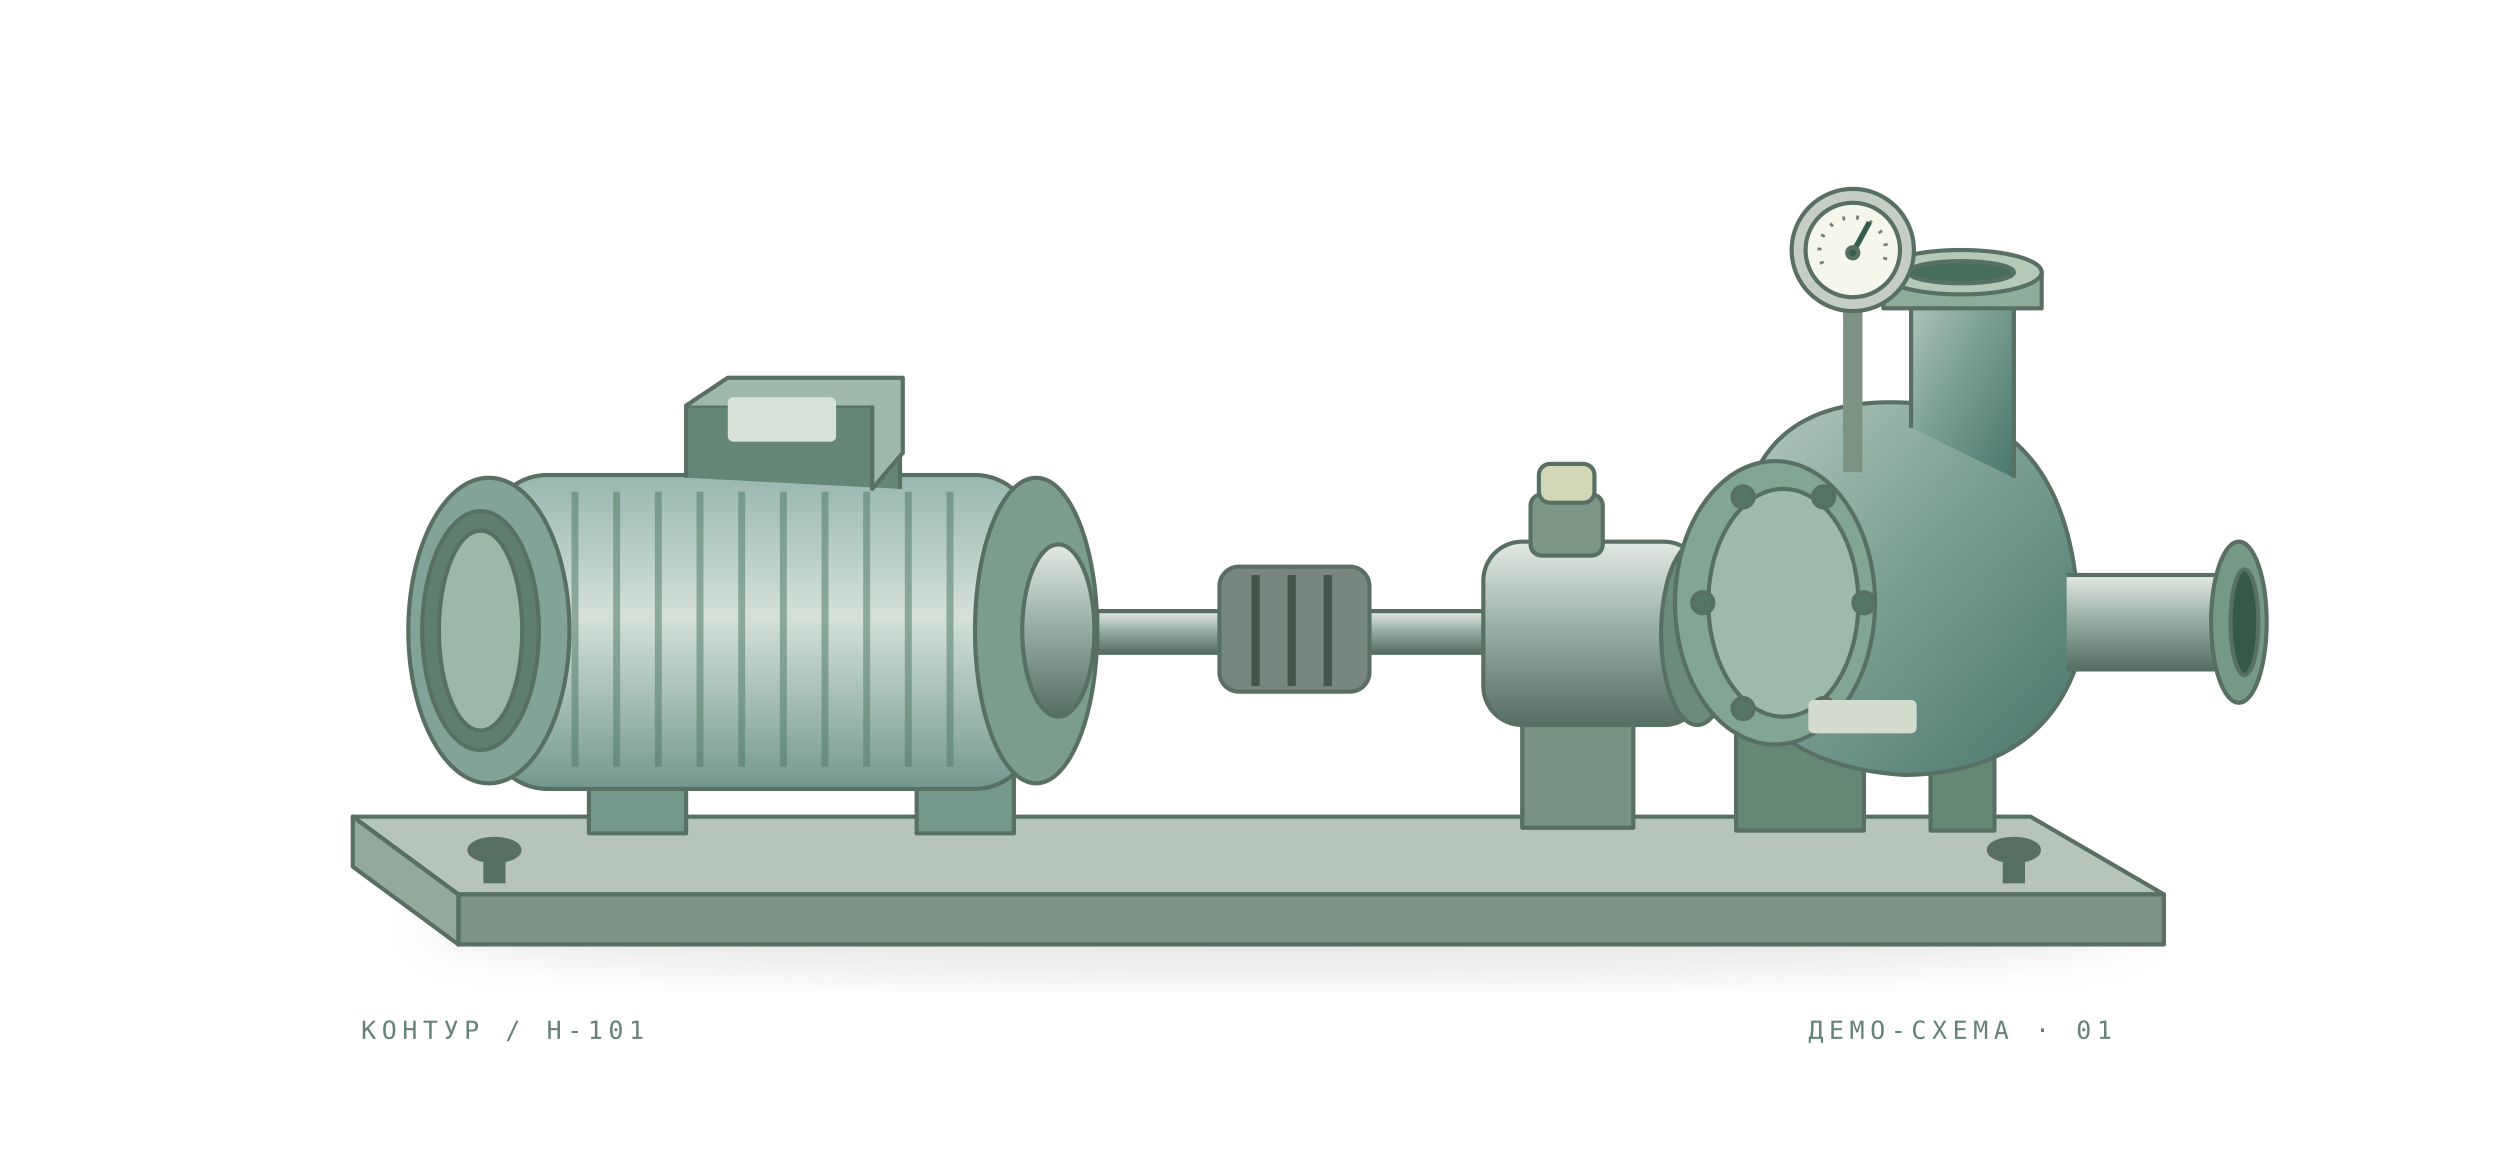
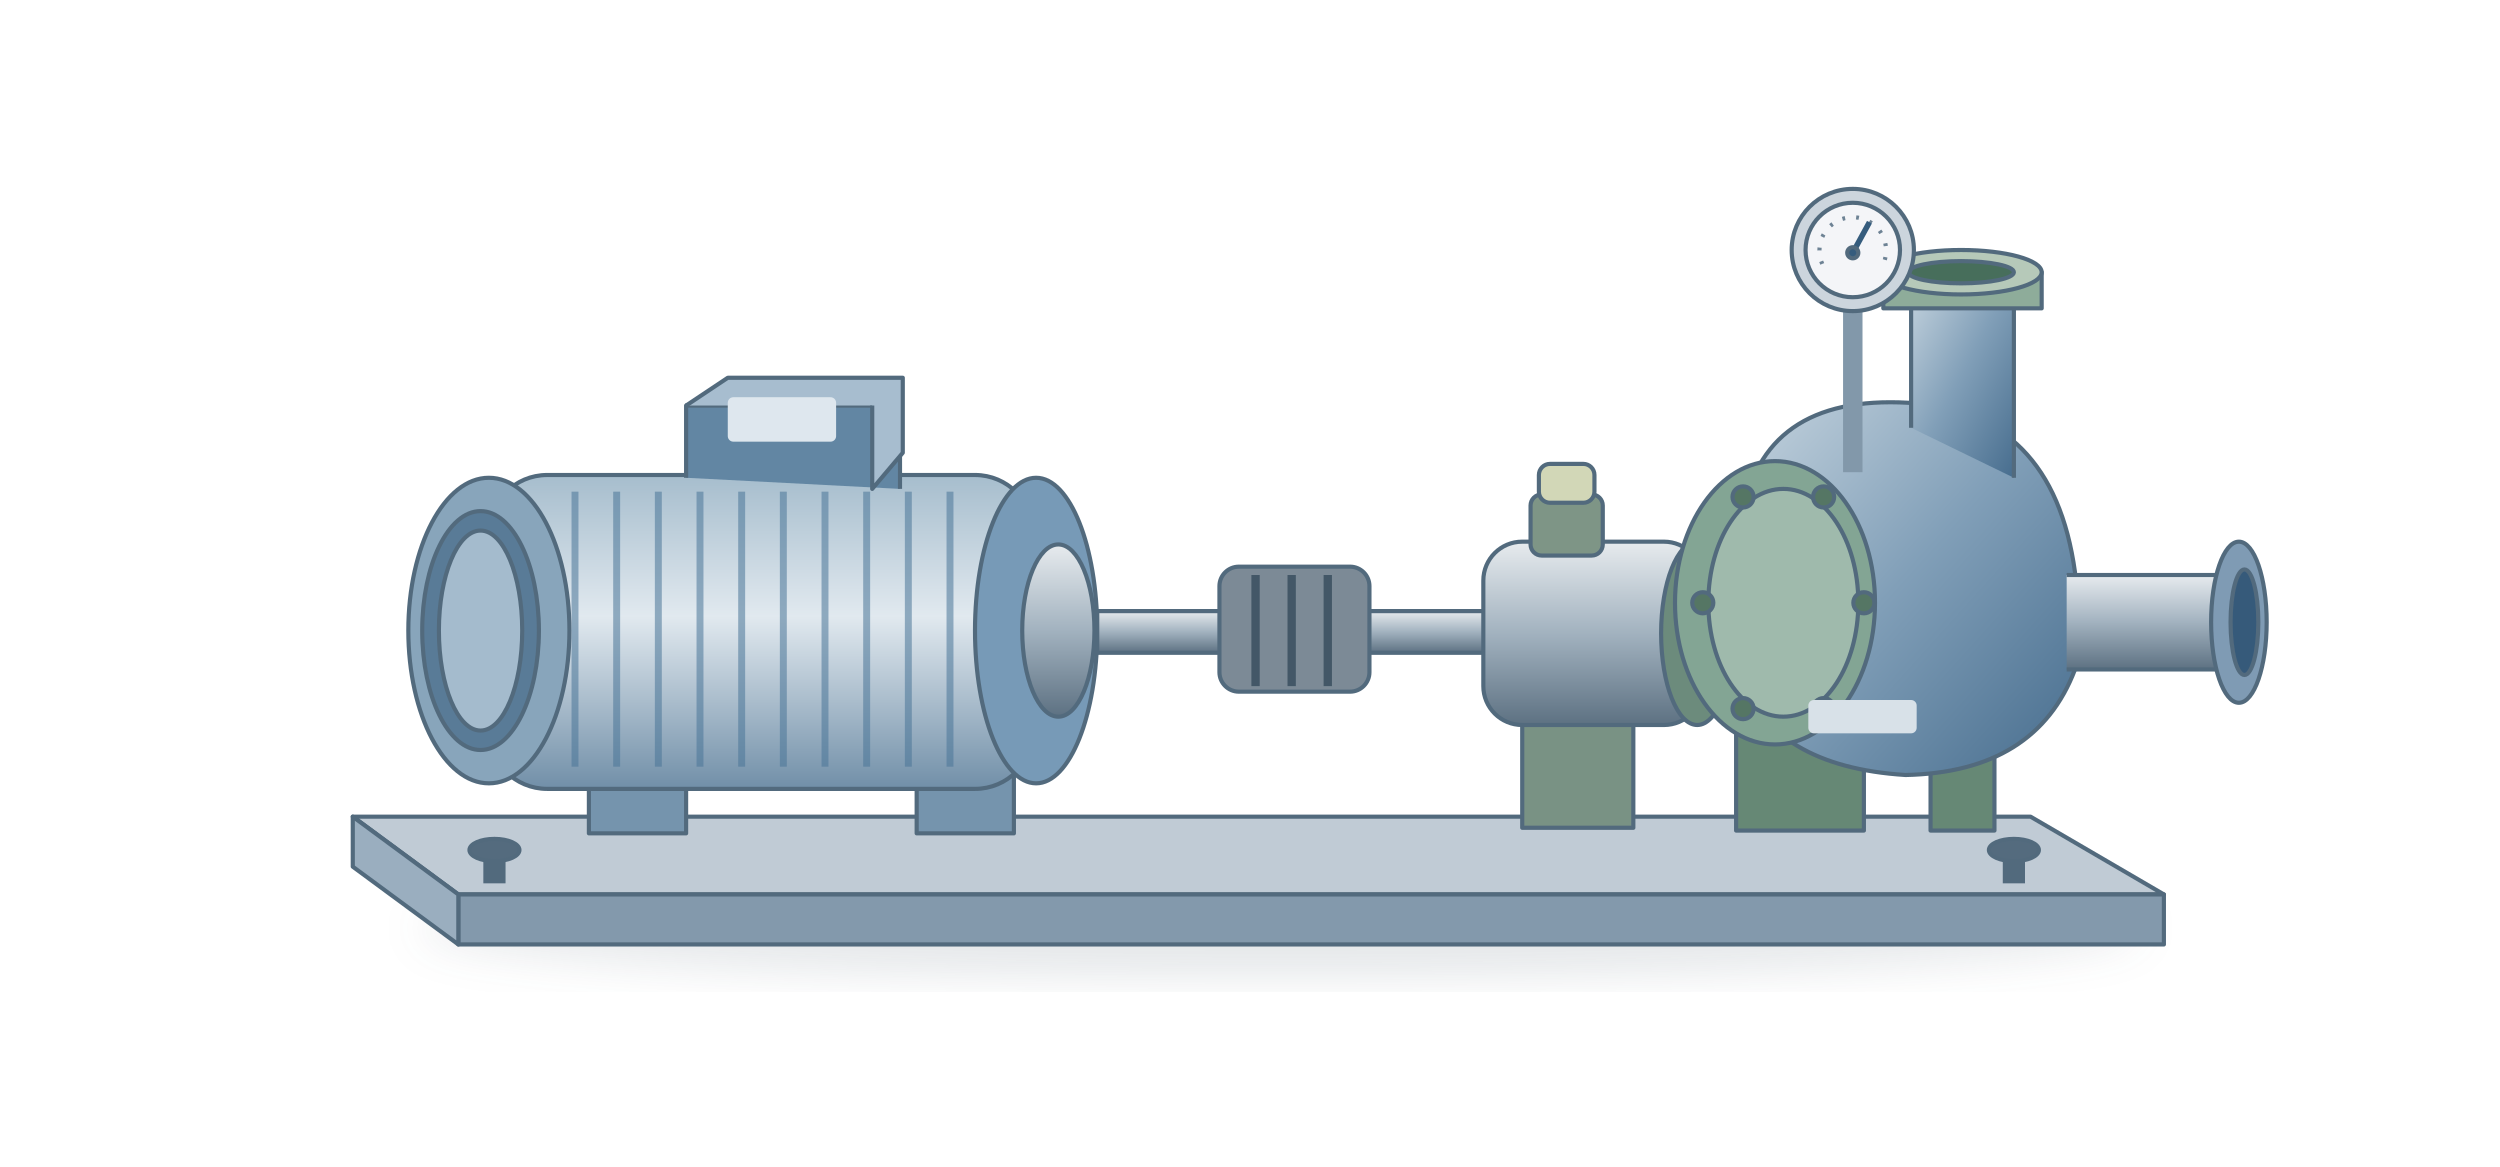
<svg xmlns="http://www.w3.org/2000/svg" viewBox="0 0 900 420" role="img" aria-label="Схематическое изображение насосного агрегата">
  <defs>
    <linearGradient id="motor" x1="0" y1="0" x2="0" y2="1">
-       <stop stop-color="#99b7af" />
-       <stop offset=".45" stop-color="#d5e0d9" />
-       <stop offset="1" stop-color="#74988e" />
+       <stop stop-color="#A6BDCD" />
+       <stop offset=".45" stop-color="#E1E9EF" />
+       <stop offset="1" stop-color="#718FA8" />
    </linearGradient>
    <linearGradient id="housing" x1="0" y1="0" x2="1" y2="1">
-       <stop stop-color="#b7c8bf" />
-       <stop offset=".48" stop-color="#799e91" />
-       <stop offset="1" stop-color="#49766b" />
+       <stop stop-color="#C4D3DE" />
+       <stop offset=".48" stop-color="#819FB8" />
+       <stop offset="1" stop-color="#476D8E" />
    </linearGradient>
    <linearGradient id="metal" x1="0" y1="0" x2="0" y2="1">
-       <stop stop-color="#e3e9e4" />
-       <stop offset=".5" stop-color="#95aaa1" />
-       <stop offset="1" stop-color="#576e65" />
+       <stop stop-color="#E7EBEE" />
+       <stop offset=".5" stop-color="#A2B2BF" />
+       <stop offset="1" stop-color="#5D7182" />
    </linearGradient>
    <linearGradient id="guard" x1="0" y1="0" x2="0" y2="1">
      <stop stop-color="#e7d69c" />
      <stop offset="1" stop-color="#c4ad6c" />
    </linearGradient>
    <filter id="shadow">
      <feGaussianBlur stdDeviation="8" />
    </filter>
    <pattern id="mesh" width="8" height="8" patternUnits="userSpaceOnUse">
      <circle cx="3" cy="3" r="1.3" fill="#786d45" opacity=".45" />
    </pattern>
  </defs>
-   <ellipse cx="461" cy="334" rx="310" ry="19" fill="#35483d" opacity=".12" filter="url(#shadow)" />
-   <g stroke="#586f63" stroke-width="1.5" stroke-linejoin="round">
-     <path d="M127 294L731 294 779 322 165 322Z" fill="#b7c4b9" />
-     <path d="M165 322H779V340H165Z" fill="#7d9386" />
-     <path d="M127 294L165 322V340L127 312Z" fill="#94a99b" />
+   <ellipse cx="461" cy="334" rx="310" ry="19" fill="#263D50" opacity=".12" filter="url(#shadow)" />
+   <g stroke="#526A7D" stroke-width="1.5" stroke-linejoin="round">
+     <path d="M127 294L731 294 779 322 165 322Z" fill="#C0CBD5" />
+     <path d="M165 322H779V340H165Z" fill="#8399AC" />
+     <path d="M127 294L165 322V340L127 312Z" fill="#9AAEBF" />
    <path d="M178 307V318M725 307V318" stroke-width="8" />
-     <ellipse cx="178" cy="306" rx="9" ry="4" fill="#596e61" />
-     <ellipse cx="725" cy="306" rx="9" ry="4" fill="#596e61" />
-     <path d="M212 260V300H247V264M330 259V300H365V259" fill="#749889" />
+     <ellipse cx="178" cy="306" rx="9" ry="4" fill="#546B7E" />
+     <ellipse cx="725" cy="306" rx="9" ry="4" fill="#546B7E" />
+     <path d="M212 260V300H247V264M330 259V300H365V259" fill="#7594AD" />
    <rect x="176" y="171" width="196" height="113" rx="21" fill="url(#motor)" />
-     <ellipse cx="176" cy="227" rx="29" ry="55" fill="#84a398" />
-     <ellipse cx="173" cy="227" rx="21" ry="43" fill="#607e70" />
-     <ellipse cx="173" cy="227" rx="15" ry="36" fill="#9db7a8" />
-     <path d="M207 177V276" stroke="#527b69" opacity=".55" stroke-width="2.5" />
-     <path d="M222 177V276" stroke="#527b69" opacity=".55" stroke-width="2.5" />
-     <path d="M237 177V276" stroke="#527b69" opacity=".55" stroke-width="2.5" />
-     <path d="M252 177V276" stroke="#527b69" opacity=".55" stroke-width="2.5" />
-     <path d="M267 177V276" stroke="#527b69" opacity=".55" stroke-width="2.5" />
-     <path d="M282 177V276" stroke="#527b69" opacity=".55" stroke-width="2.5" />
-     <path d="M297 177V276" stroke="#527b69" opacity=".55" stroke-width="2.5" />
-     <path d="M312 177V276" stroke="#527b69" opacity=".55" stroke-width="2.5" />
-     <path d="M327 177V276" stroke="#527b69" opacity=".55" stroke-width="2.5" />
-     <path d="M342 177V276" stroke="#527b69" opacity=".55" stroke-width="2.5" />
-     <ellipse cx="373" cy="227" rx="22" ry="55" fill="#7c9c8d" />
+     <ellipse cx="176" cy="227" rx="29" ry="55" fill="#88A5BB" />
+     <ellipse cx="173" cy="227" rx="21" ry="43" fill="#597B97" />
+     <ellipse cx="173" cy="227" rx="15" ry="36" fill="#A4BBCD" />
+     <path d="M207 177V276" stroke="#487497" opacity=".55" stroke-width="2.5" />
+     <path d="M222 177V276" stroke="#487497" opacity=".55" stroke-width="2.5" />
+     <path d="M237 177V276" stroke="#487497" opacity=".55" stroke-width="2.5" />
+     <path d="M252 177V276" stroke="#487497" opacity=".55" stroke-width="2.5" />
+     <path d="M267 177V276" stroke="#487497" opacity=".55" stroke-width="2.5" />
+     <path d="M282 177V276" stroke="#487497" opacity=".55" stroke-width="2.5" />
+     <path d="M297 177V276" stroke="#487497" opacity=".55" stroke-width="2.5" />
+     <path d="M312 177V276" stroke="#487497" opacity=".55" stroke-width="2.5" />
+     <path d="M327 177V276" stroke="#487497" opacity=".55" stroke-width="2.5" />
+     <path d="M342 177V276" stroke="#487497" opacity=".55" stroke-width="2.5" />
+     <ellipse cx="373" cy="227" rx="22" ry="55" fill="#779AB7" />
    <ellipse cx="381" cy="227" rx="13" ry="31" fill="url(#metal)" />
-     <path d="M247 172V146L314 146 324 157V176" fill="#658577" />
-     <path d="M247 146L262 136H325V163L314 176V146" fill="#a0b8a9" />
-     <rect x="262" y="143" width="39" height="16" rx="2" fill="#d7e1d8" stroke="none" />
+     <path d="M247 172V146L314 146 324 157V176" fill="#6286A3" />
+     <path d="M247 146L262 136H325V163L314 176V146" fill="#A7BDCF" />
+     <rect x="262" y="143" width="39" height="16" rx="2" fill="#DEE7EE" stroke="none" />
    <path d="M395 220H588V235H395Z" fill="url(#metal)" />
-     <rect x="439" y="204" width="54" height="45" rx="7" fill="#788680" />
-     <path d="M452 207V247" stroke="#45554b" stroke-width="3" />
-     <path d="M465 207V247" stroke="#45554b" stroke-width="3" />
-     <path d="M478 207V247" stroke="#45554b" stroke-width="3" />
+     <rect x="439" y="204" width="54" height="45" rx="7" fill="#7C8A96" />
+     <path d="M452 207V247" stroke="#435767" stroke-width="3" />
+     <path d="M465 207V247" stroke="#435767" stroke-width="3" />
+     <path d="M478 207V247" stroke="#435767" stroke-width="3" />
    <path d="M548 250V298H588V246" fill="#799284" />
    <rect x="534" y="195" width="79" height="66" rx="14" fill="url(#metal)" />
    <ellipse cx="611" cy="228" rx="13" ry="33" fill="#6c8b7c" />
    <rect x="551" y="178" width="26" height="22" rx="4" fill="#7e9586" />
    <rect x="554" y="167" width="20" height="14" rx="4" fill="#d2d7b7" />
    <path d="M625 252V299H671V251M695 251V299H718V252" fill="#668875" />
    <path d="M627 187Q634 142 687 145Q739 148 747 206V241Q733 278 686 279Q638 276 626 243Z" fill="url(#housing)" />
    <ellipse cx="639" cy="217" rx="36" ry="51" fill="#83a594" />
    <ellipse cx="642" cy="217" rx="27" ry="41" fill="#9fbaac" />
    <circle cx="671" cy="217" r="3.8" fill="#557664" />
    <circle cx="656.5" cy="255.105" r="3.8" fill="#557664" />
    <circle cx="627.5" cy="255.105" r="3.8" fill="#557664" />
    <circle cx="613" cy="217" r="3.8" fill="#557664" />
    <circle cx="627.5" cy="178.895" r="3.8" fill="#557664" />
    <circle cx="656.5" cy="178.895" r="3.8" fill="#557664" />
    <path d="M688 154V102H725V172" fill="url(#housing)" />
    <path d="M678 98H735V111H678Z" fill="#8eac9a" />
    <ellipse cx="706" cy="98" rx="29" ry="8" fill="#b6c9b9" />
    <ellipse cx="706" cy="98" rx="19" ry="4" fill="#476e5b" />
    <path d="M744 207H806V241H744" fill="url(#metal)" />
-     <ellipse cx="806" cy="224" rx="10" ry="29" fill="#769886" />
-     <ellipse cx="808" cy="224" rx="5" ry="19" fill="#355946" />
-     <path d="M667 170V107" fill="none" stroke-width="7" stroke="#7d9282" />
-     <circle cx="667" cy="90" r="22" fill="#c4cec4" />
-     <circle cx="667" cy="90" r="17" fill="#f6f7ec" />
-     <path d="M656 95A12 12 0 1 1 678 95" fill="none" stroke="#718370" stroke-dasharray="1 4" />
-     <path d="M667 91L673 80" stroke="#365d4b" stroke-width="2" />
-     <circle cx="667" cy="91" r="2" fill="#365d4b" />
-     <rect x="651" y="252" width="39" height="12" rx="2" fill="#d3dccf" stroke="none" />
-   </g>
-   <g fill="#658277" font-family="monospace" font-size="9" letter-spacing="2">
-     <text x="130" y="374">КОНТУР / Н-101</text>
-     <text x="651" y="374">ДЕМО-СХЕМА · 01</text>
+     <ellipse cx="806" cy="224" rx="10" ry="29" fill="#7F9BB4" />
+     <ellipse cx="808" cy="224" rx="5" ry="19" fill="#365A7A" />
+     <path d="M667 170V107" fill="none" stroke-width="7" stroke="#8298AA" />
+     <circle cx="667" cy="90" r="22" fill="#CCD5DD" />
+     <circle cx="667" cy="90" r="17" fill="#F4F5F8" />
+     <path d="M656 95A12 12 0 1 1 678 95" fill="none" stroke="#6D8294" stroke-dasharray="1 4" />
+     <path d="M667 91L673 80" stroke="#355C7D" stroke-width="2" />
+     <circle cx="667" cy="91" r="2" fill="#355C7D" />
+     <rect x="651" y="252" width="39" height="12" rx="2" fill="#D8E1E8" stroke="none" />
  </g>
</svg>
